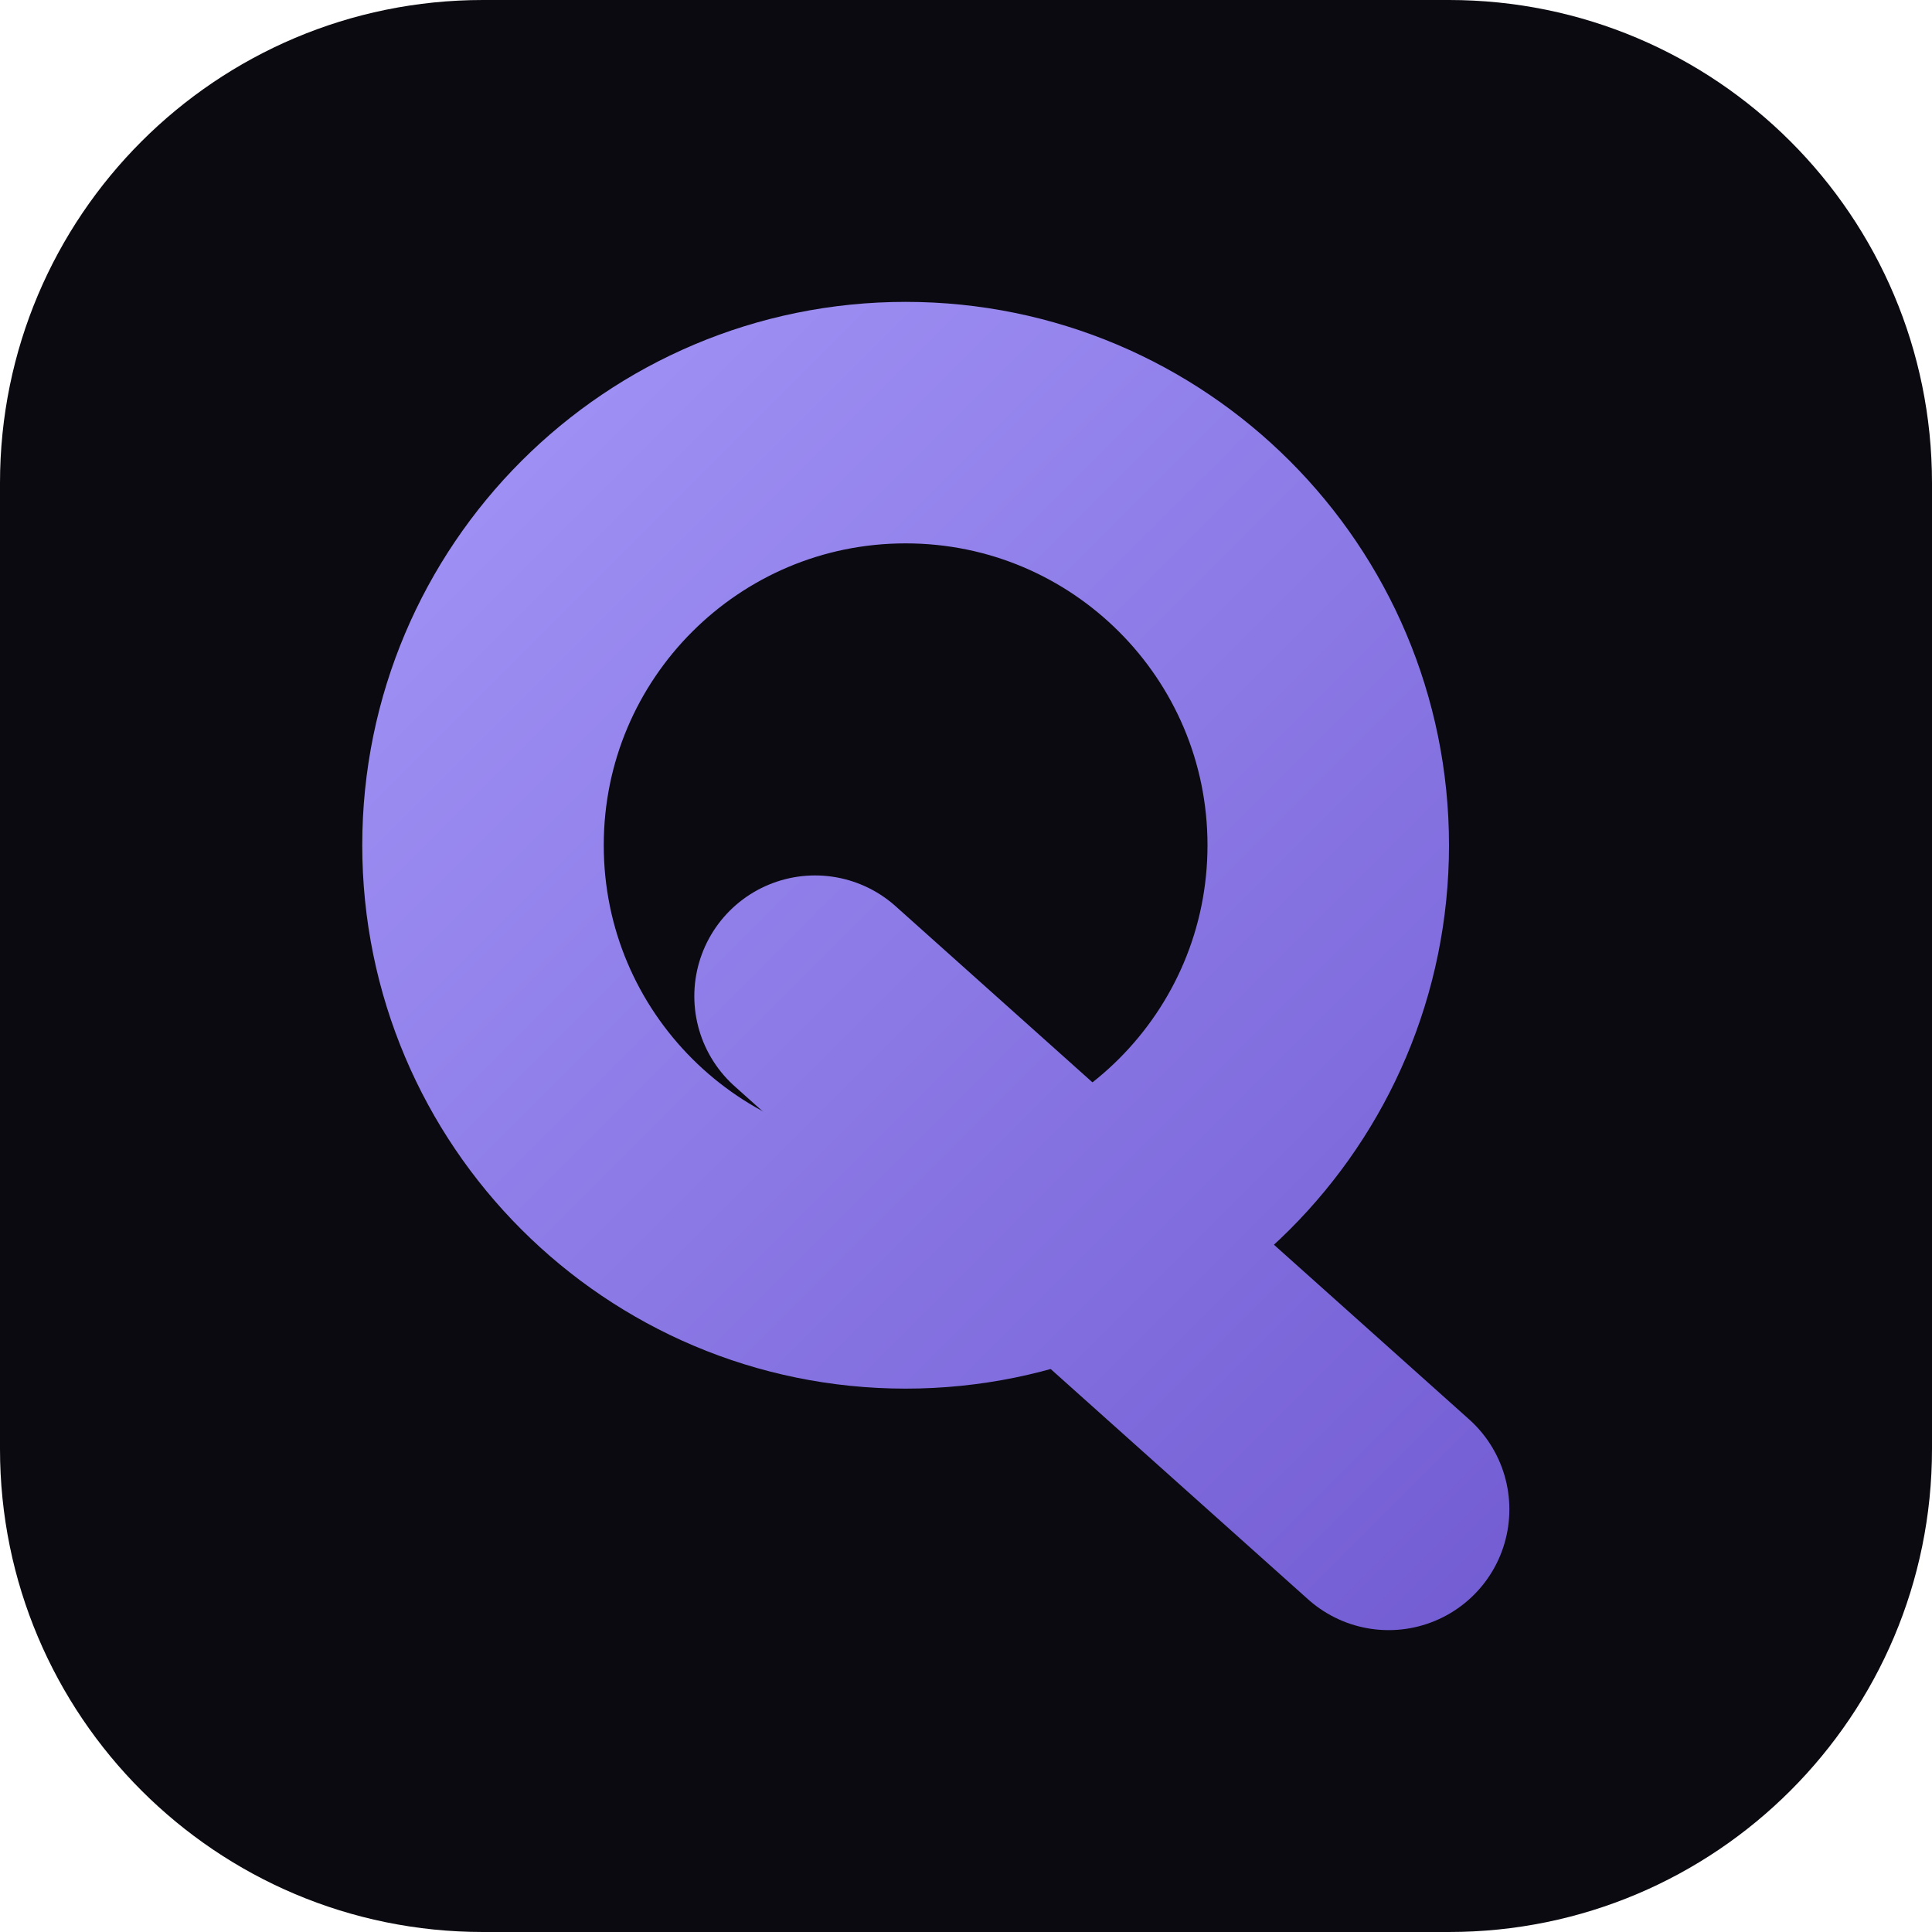
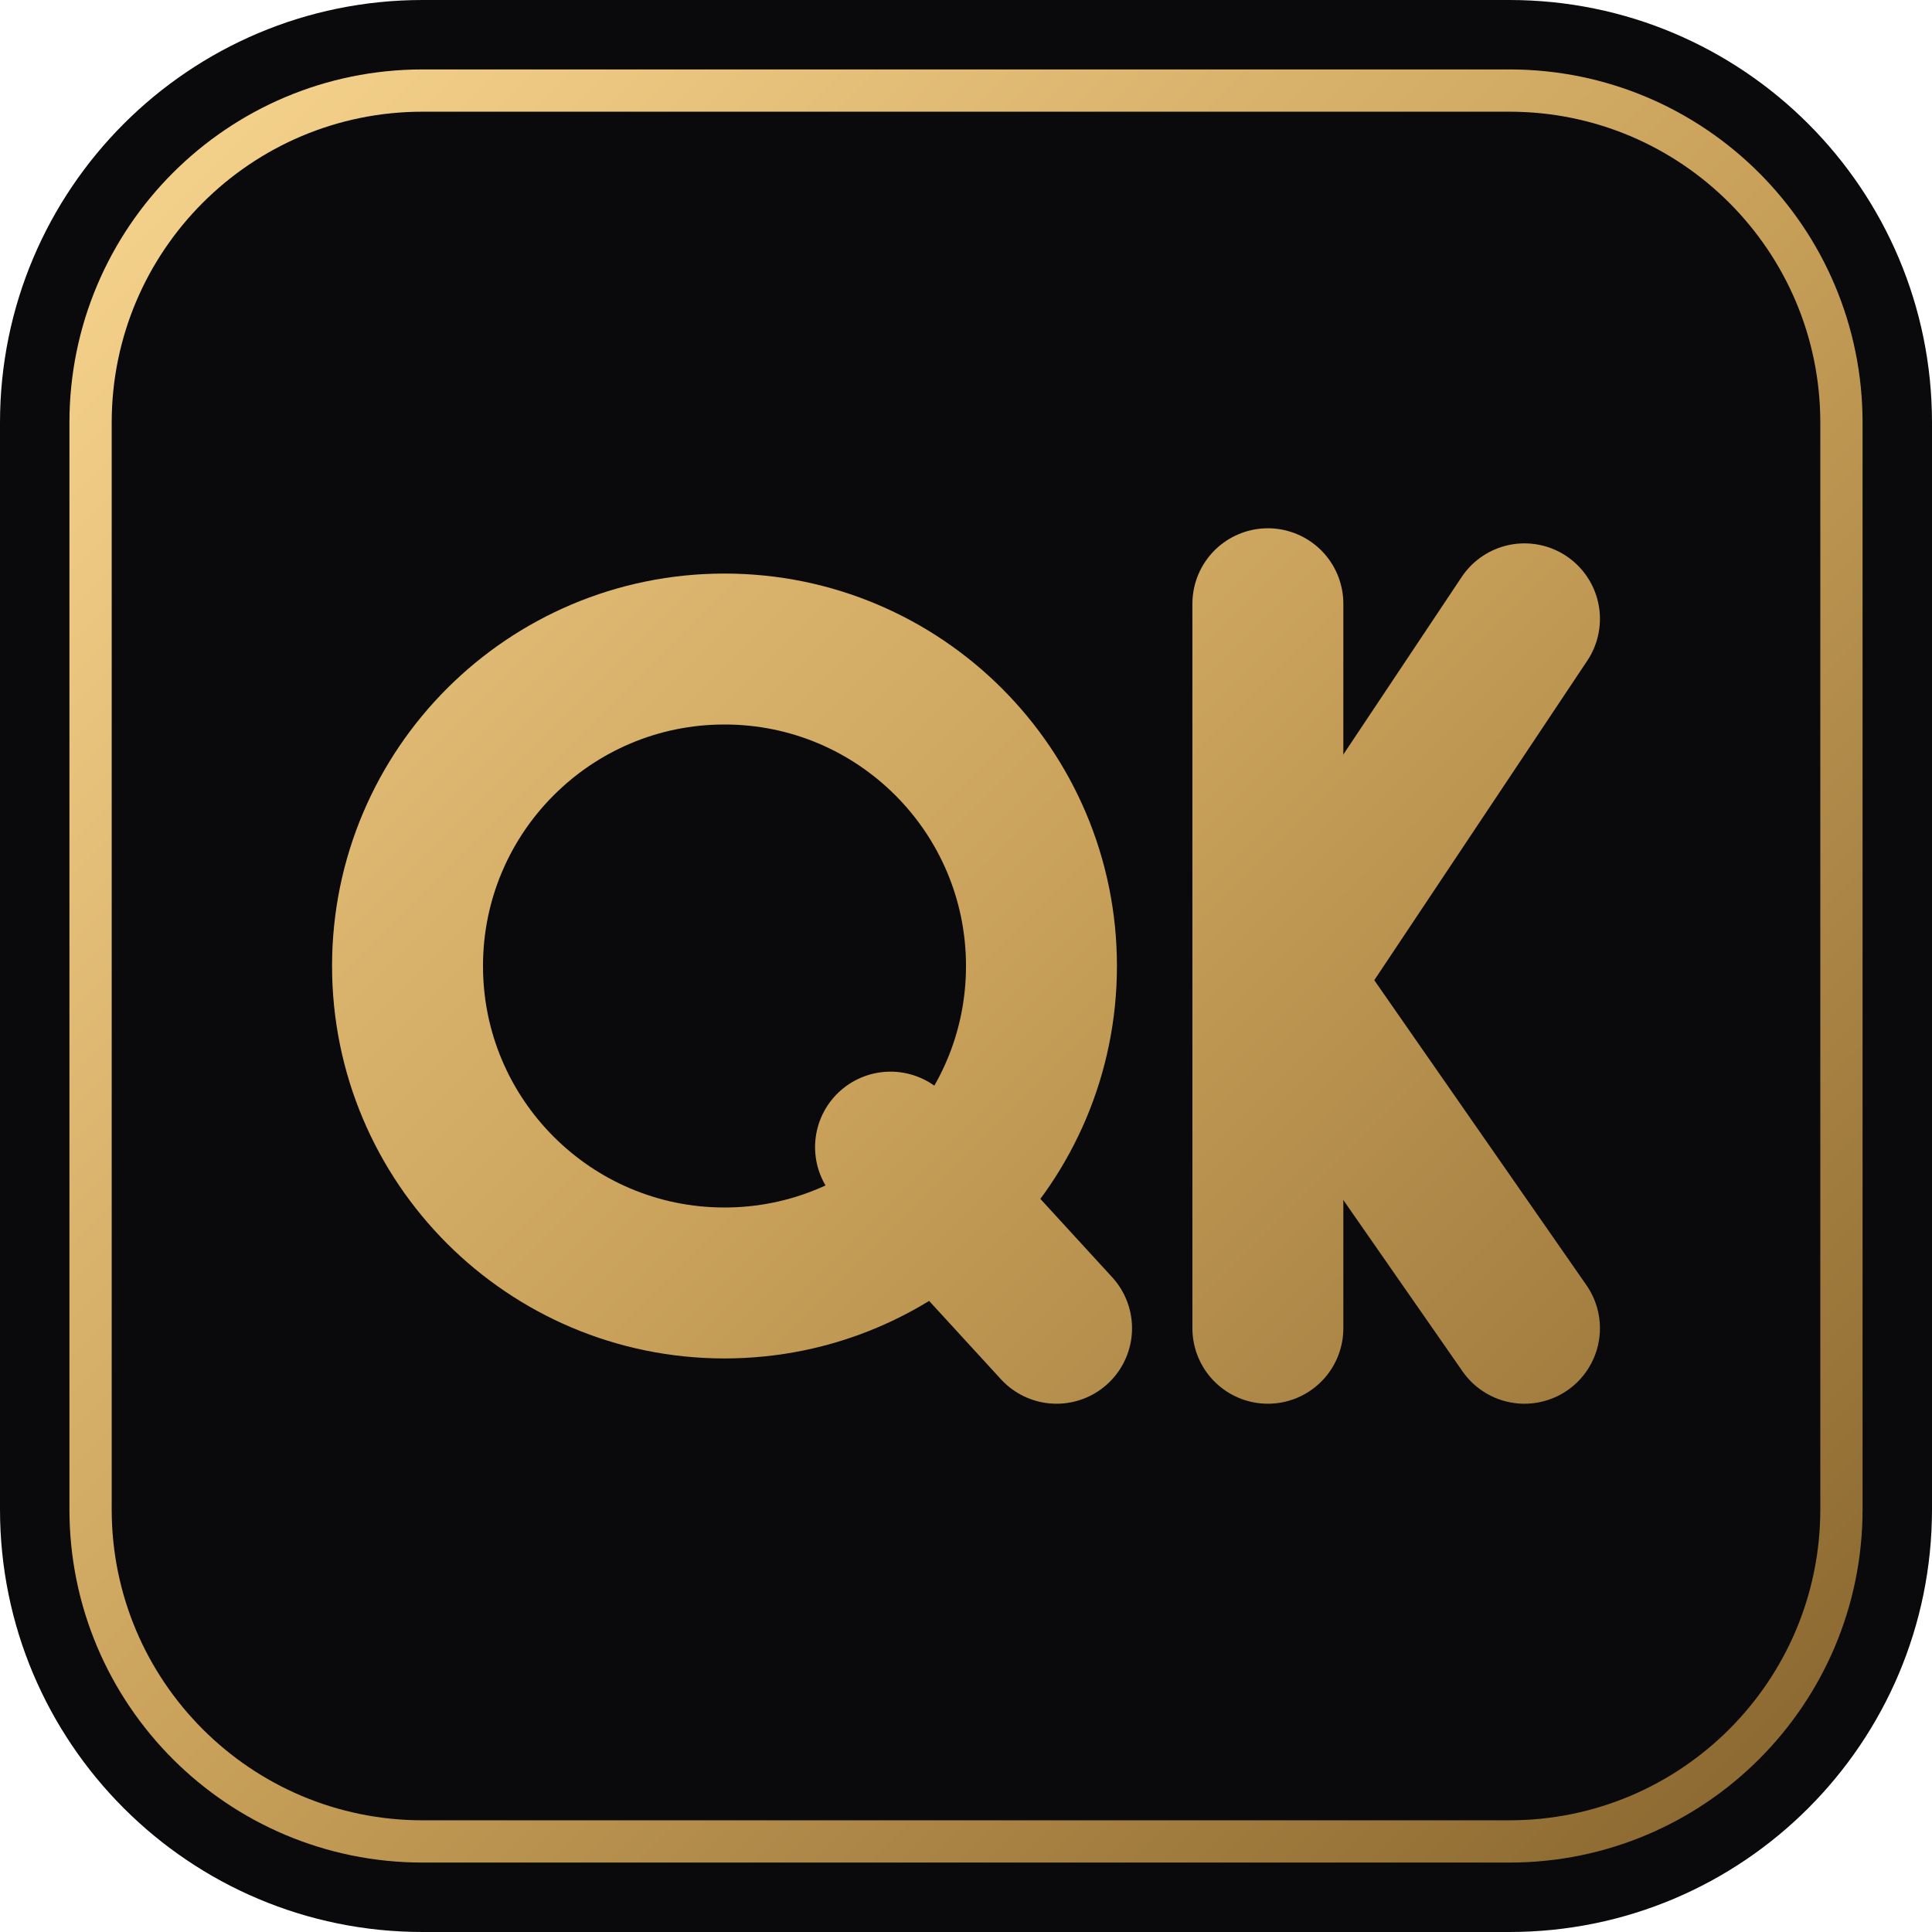
<svg xmlns="http://www.w3.org/2000/svg" viewBox="0 0 64 64">
  <defs>
-     <linearGradient id="qk-mark" x1="8" y1="8" x2="56" y2="56" gradientUnits="userSpaceOnUse">
-       <stop offset="0" stop-color="#A79BFB" />
-       <stop offset="1" stop-color="#6E56CF" />
+     <linearGradient id="qk-gold" x1="6" y1="6" x2="58" y2="58" gradientUnits="userSpaceOnUse">
+       <stop offset="0" stop-color="#F3D08A" />
+       <stop offset="0.5" stop-color="#C9A15A" />
+       <stop offset="1" stop-color="#8E6B32" />
    </linearGradient>
  </defs>
-   <rect width="64" height="64" rx="16" fill="#0B0A10" />
-   <circle cx="30" cy="28" r="14" fill="none" stroke="url(#qk-mark)" stroke-width="8" />
-   <line x1="27" y1="33" x2="46" y2="50" stroke="url(#qk-mark)" stroke-width="8" stroke-linecap="round" />
+   <rect width="64" height="64" rx="14" fill="#0A0A0C" />
+   <rect x="3" y="3" width="58" height="58" rx="11" fill="none" stroke="url(#qk-gold)" stroke-width="1.4" />
+   <circle cx="24" cy="32" r="10.5" fill="none" stroke="url(#qk-gold)" stroke-width="5" />
+   <line x1="29.5" y1="38" x2="35" y2="44" stroke="url(#qk-gold)" stroke-width="5" stroke-linecap="round" />
+   <line x1="42" y1="20" x2="42" y2="44" stroke="url(#qk-gold)" stroke-width="5" stroke-linecap="round" />
+   <line x1="42.5" y1="32.5" x2="50.5" y2="20.5" stroke="url(#qk-gold)" stroke-width="5" stroke-linecap="round" />
+   <line x1="42.5" y1="32.5" x2="50.5" y2="44" stroke="url(#qk-gold)" stroke-width="5" stroke-linecap="round" />
</svg>
